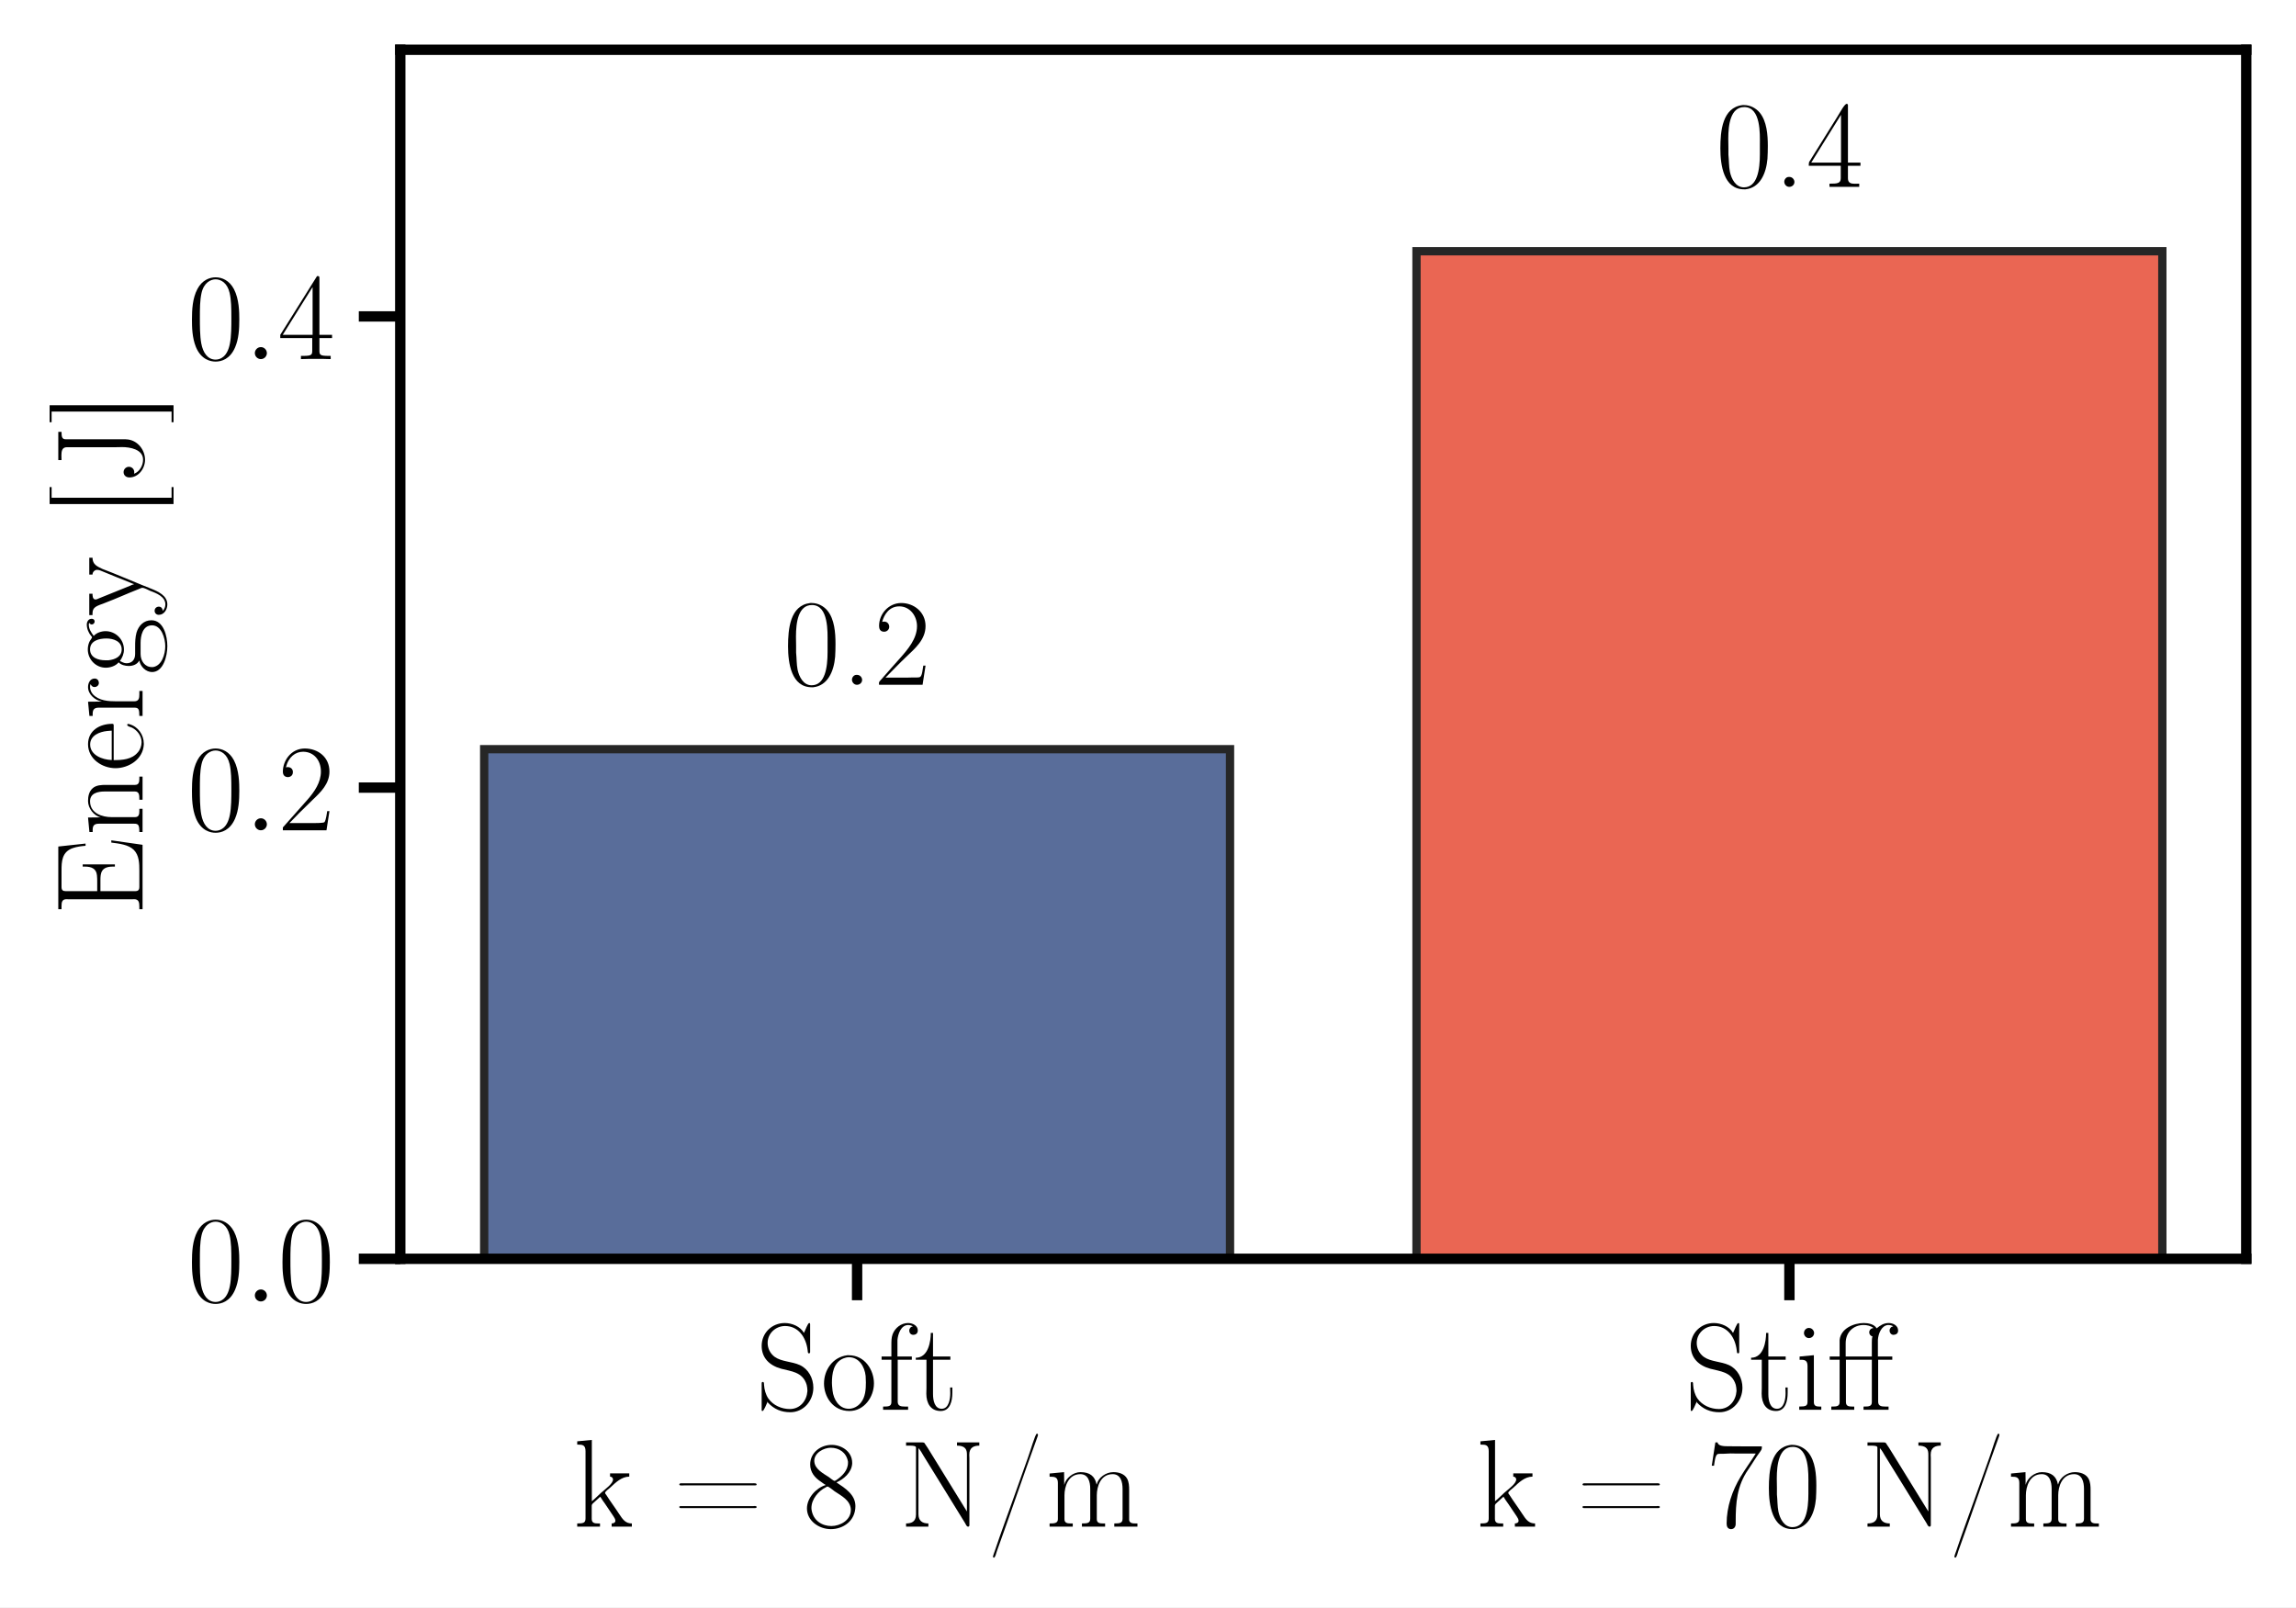
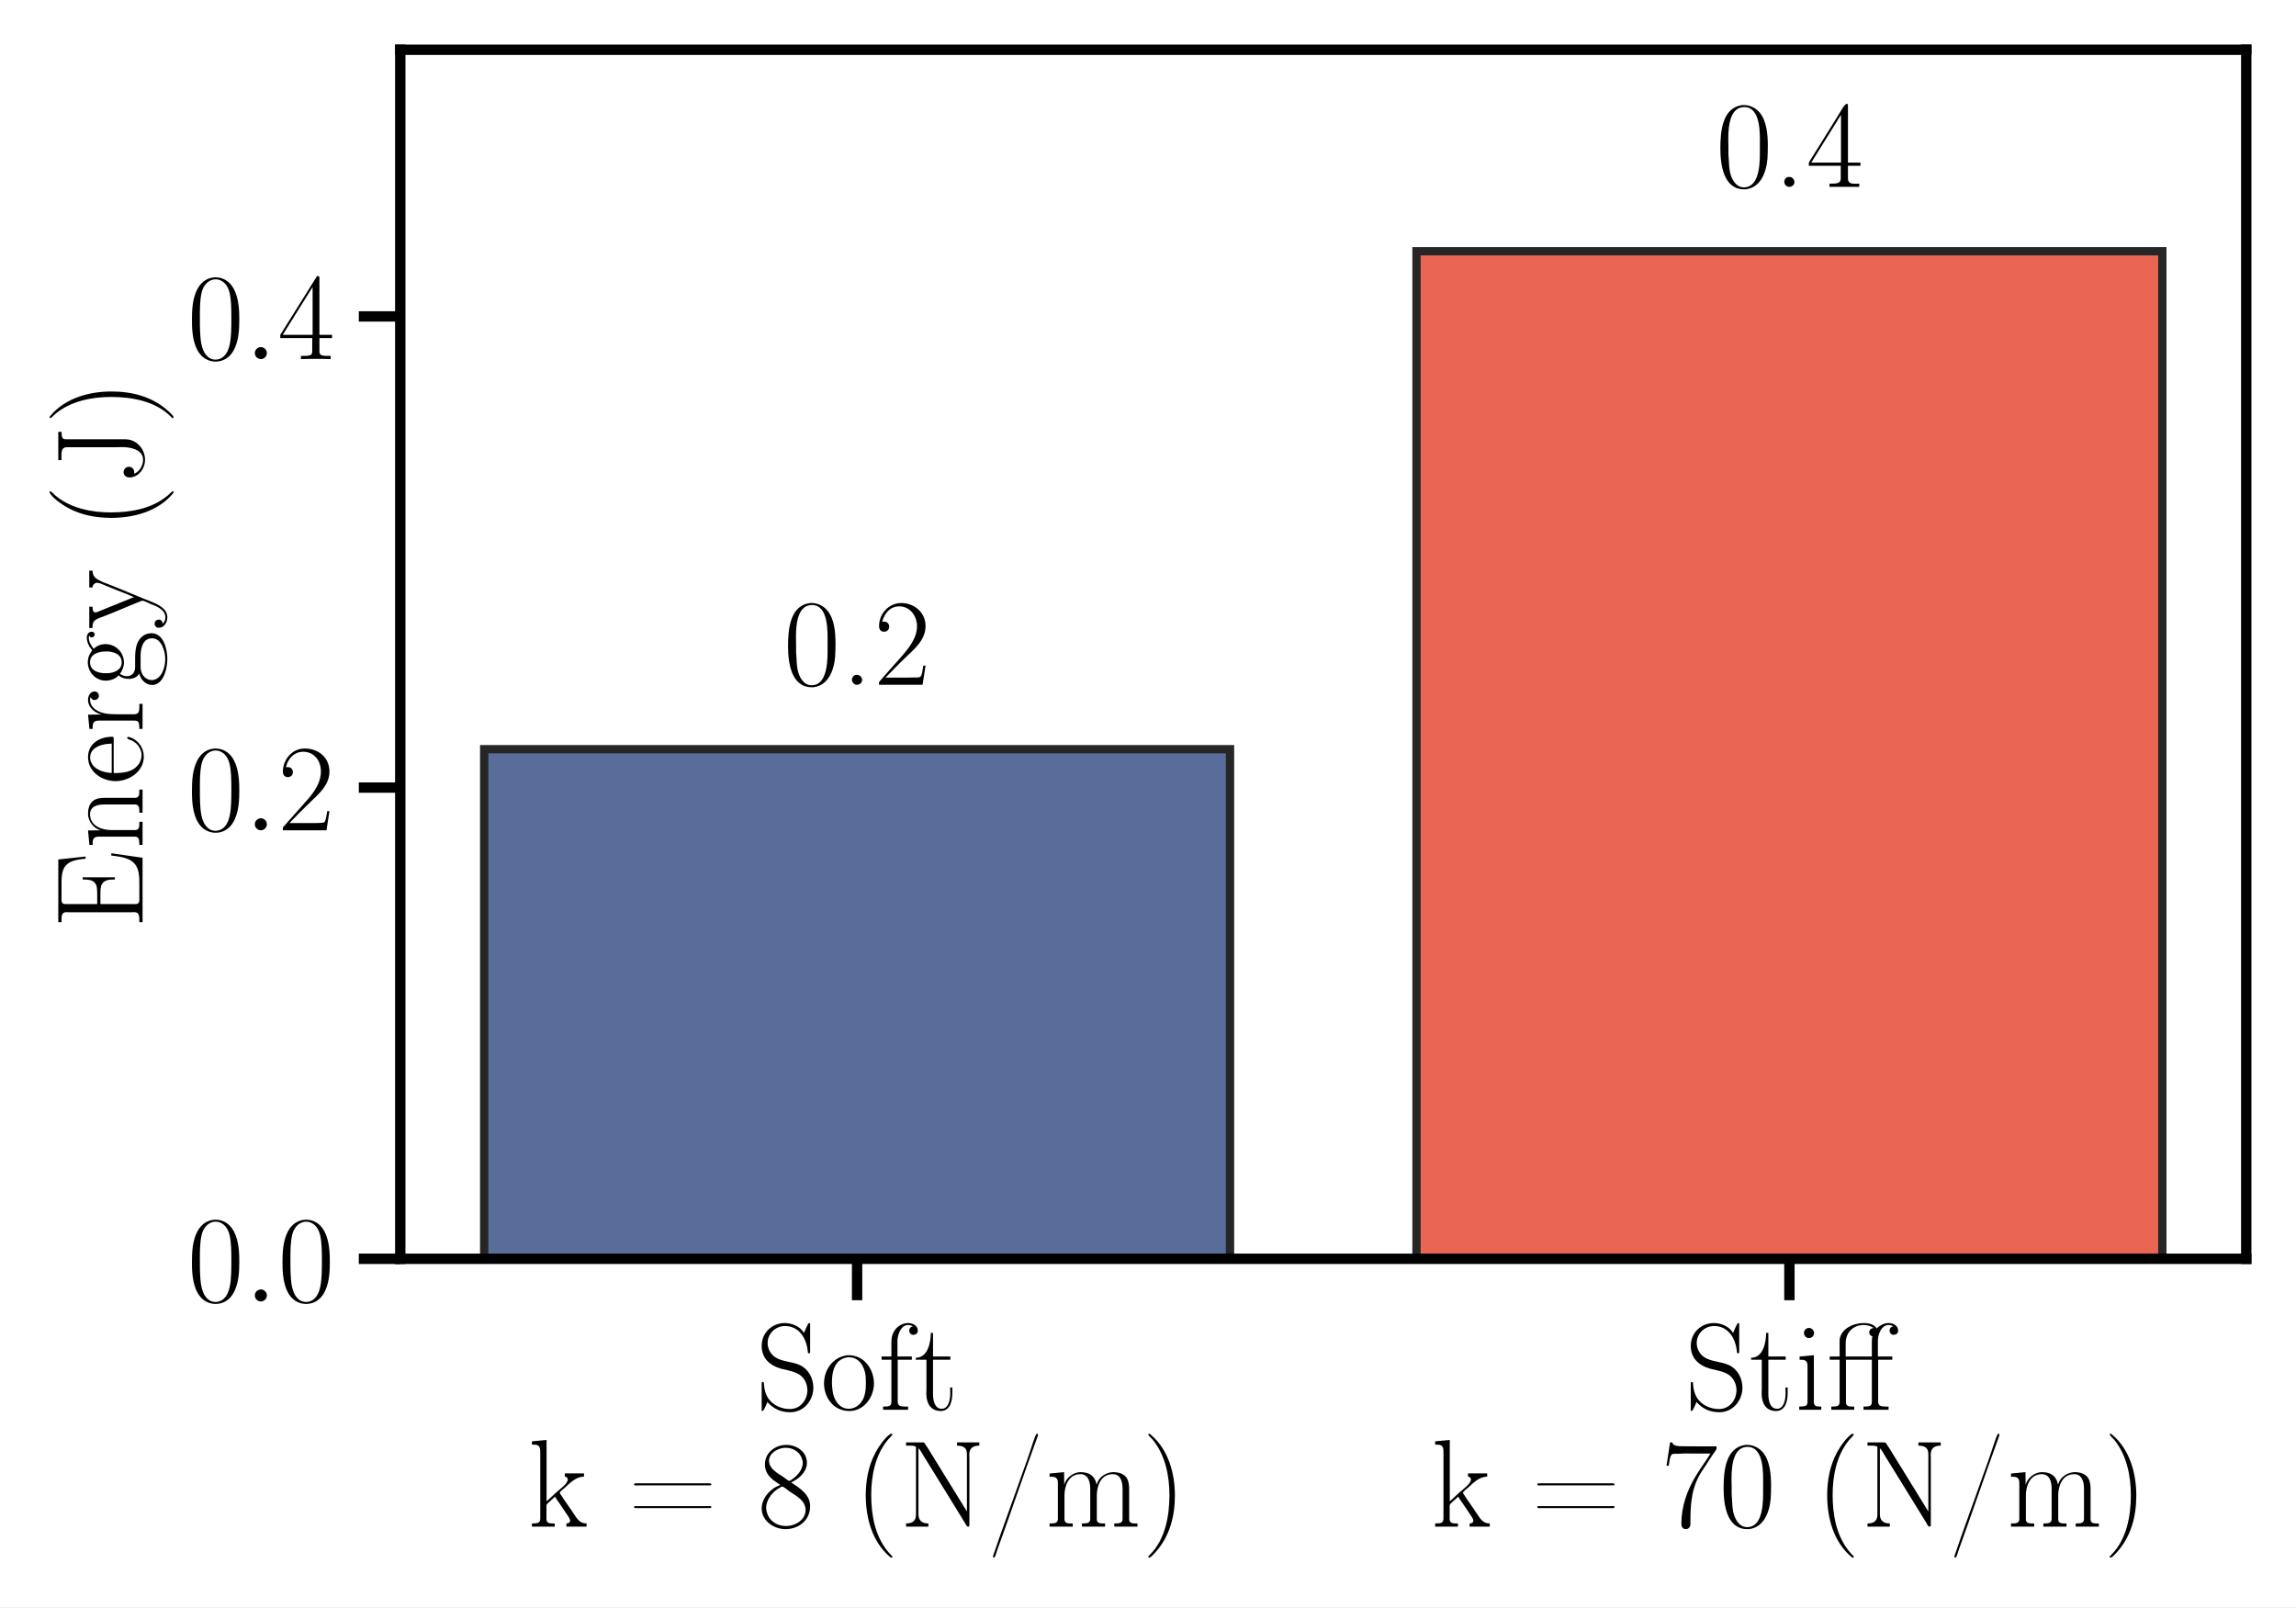
<svg xmlns="http://www.w3.org/2000/svg" xmlns:xlink="http://www.w3.org/1999/xlink" width="332.256pt" height="232.608pt" viewBox="0 0 332.256 232.608" version="1.1">
  <defs>
    <style type="text/css">*{stroke-linejoin: round; stroke-linecap: butt}</style>
  </defs>
  <g id="figure_1">
    <g id="patch_1">
      <path d="M 0 232.608  L 332.256 232.608  L 332.256 -0  L 0 -0  z " style="fill: #ffffff" />
    </g>
    <g id="axes_1">
      <g id="patch_2">
        <path d="M 57.923 182.174  L 325.056 182.174  L 325.056 7.2  L 57.923 7.2  z " style="fill: #ffffff" />
      </g>
      <g id="patch_3">
-         <path d="M 70.066 182.174  L 177.998 182.174  L 177.998 108.424  L 70.066 108.424  z " clip-path="url(#pcac46a8477)" style="fill: #3c5488; opacity: 0.85; stroke: #000000; stroke-width: 1.2; stroke-linejoin: miter" />
+         <path d="M 70.066 182.174  L 177.998 182.174  L 177.998 108.424  L 70.066 108.424  z " clip-path="url(#p877b521a6e)" style="fill: #3c5488; opacity: 0.85; stroke: #000000; stroke-width: 1.2; stroke-linejoin: miter" />
      </g>
      <g id="patch_4">
-         <path d="M 204.981 182.174  L 312.913 182.174  L 312.913 36.362  L 204.981 36.362  z " clip-path="url(#pcac46a8477)" style="fill: #e64b35; opacity: 0.85; stroke: #000000; stroke-width: 1.2; stroke-linejoin: miter" />
+         <path d="M 204.981 182.174  L 312.913 182.174  L 312.913 36.362  L 204.981 36.362  z " clip-path="url(#p877b521a6e)" style="fill: #e64b35; opacity: 0.85; stroke: #000000; stroke-width: 1.2; stroke-linejoin: miter" />
      </g>
      <g id="matplotlib.axis_1">
        <g id="xtick_1">
          <g id="line2d_1">
            <defs>
-               <path id="mf40d390794" d="M 0 0  L 0 6  " style="stroke: #000000; stroke-width: 1.5" />
+               <path id="mc491d500ca" d="M 0 0  L 0 6  " style="stroke: #000000; stroke-width: 1.5" />
            </defs>
            <g>
-               <use xlink:href="#mf40d390794" x="124.032" y="182.174" style="stroke: #000000; stroke-width: 1.5" />
+               <use xlink:href="#mc491d500ca" x="124.032" y="182.174" style="stroke: #000000; stroke-width: 1.5" />
            </g>
          </g>
          <g id="text_1">
            <g transform="translate(109.2911 204.0231) scale(0.18 -0.18)">
              <defs>
                <path id="SFRM1728-5c" d="M 646 380  C 966 32 1344 -128 1811 -128  C 2502 -128 3001 470 3001 1141  C 3001 1624 2752 2101 2304 2308  C 1881 2501 1369 2475 1004 2733  C 774 2901 640 3172 640 3449  C 640 3952 1062 4326 1542 4326  C 2214 4326 2624 3759 2707 3069  C 2713 3011 2707 2914 2771 2914  C 2809 2914 2835 2933 2835 2978  L 2835 4415  C 2835 4454 2828 4480 2790 4480  C 2713 4480 2604 4138 2515 3970  C 2329 4300 1900 4480 1523 4480  C 864 4480 332 3971 332 3301  C 332 2675 736 2288 1337 2121  C 1862 1979 2451 1959 2656 1289  C 2675 1199 2694 1102 2694 1005  L 2694 960  C 2662 483 2329 38 1785 38  C 1363 38 928 225 678 580  C 537 792 473 1031 454 1282  C 448 1334 467 1437 390 1437  C 339 1437 332 1398 332 1353  L 332 -52  C 332 -20 332 -52 358 -64  L 377 -64  C 441 -64 576 273 646 432  L 646 380  z " transform="scale(0.015625)" />
                <path id="SFRM1728-18a" d="M 1414 2816  C 646 2720 211 2041 211 1356  C 211 684 659 -64 1523 -64  C 2284 -64 2790 659 2790 1363  C 2790 2048 2323 2816 1491 2816  L 1414 2816  z M 627 1235  C 627 1286 620 1337 620 1388  C 620 1849 691 2432 1203 2649  C 1299 2688 1401 2713 1497 2713  C 2022 2713 2310 2227 2361 1747  C 2368 1638 2374 1523 2374 1408  C 2374 1056 2348 652 2112 364  C 1958 172 1728 51 1491 51  C 979 51 704 544 652 985  C 640 1068 640 1152 627 1235  z " transform="scale(0.015625)" />
                <path id="SFRM1728-149" d="M 684 2752  L 179 2752  L 179 2585  L 684 2585  L 684 396  C 684 172 518 166 294 166  L 256 166  L 256 0  L 1548 0  L 1548 166  L 1369 166  C 1177 166 1011 192 1011 416  L 1011 2585  L 1740 2585  L 1740 2752  L 998 2752  L 998 3603  C 1024 3914 1177 4365 1542 4378  C 1632 4378 1734 4352 1798 4302  C 1676 4302 1606 4181 1606 4092  C 1606 3984 1676 3876 1804 3870  C 1971 3870 2048 3965 2048 4098  C 2048 4359 1766 4480 1548 4480  C 1184 4480 870 4225 748 3901  C 684 3723 684 3539 684 3355  L 684 2752  z " transform="scale(0.015625)" />
                <path id="SFRM1728-1ca" d="M 883 3968  C 883 3580 774 2687 108 2687  L 108 2585  L 659 2585  L 659 1112  C 659 1022 652 926 652 836  C 652 334 876 -64 1395 -64  C 1888 -64 1996 463 1996 868  L 1996 1151  L 1881 1151  C 1881 1054 1888 958 1888 855  C 1888 579 1824 51 1446 51  C 1088 51 998 469 998 810  L 998 2585  L 1894 2585  L 1894 2752  L 998 2752  L 998 3968  L 883 3968  z " transform="scale(0.015625)" />
              </defs>
              <use xlink:href="#SFRM1728-5c" transform="scale(0.996264)" />
              <use xlink:href="#SFRM1728-18a" transform="translate(52.00416 0) scale(0.996264)" />
              <use xlink:href="#SFRM1728-149" transform="translate(98.80474 0) scale(0.996264)" />
              <use xlink:href="#SFRM1728-1ca" transform="translate(127.3926 0) scale(0.996264)" />
            </g>
-             <g transform="translate(82.84868 220.9404) scale(0.18 -0.18)">
+             <g transform="translate(76.29788 220.9404) scale(0.18 -0.18)">
              <defs>
                <path id="SFRM1728-172" d="M 243 4408  L 243 4237  L 300 4237  C 512 4237 672 4218 672 3897  L 672 428  C 672 185 544 166 243 166  L 243 0  L 1420 0  L 1420 166  L 1318 166  C 1145 166 992 185 992 403  L 992 1068  C 992 1177 1068 1209 1132 1273  C 1235 1363 1331 1459 1433 1548  C 1504 1420 1600 1299 1683 1177  C 1830 966 1977 748 2118 531  C 2156 473 2214 384 2214 307  C 2214 204 2112 166 2022 166  L 2022 0  L 3065 0  L 3065 166  C 2745 166 2604 352 2393 678  C 2188 998 1952 1305 1753 1625  C 1734 1657 1683 1702 1683 1747  L 1683 1753  C 1683 1804 1862 1952 1952 2022  C 2227 2278 2528 2579 2931 2585  L 2931 2752  L 1939 2752  L 1939 2585  C 2028 2585 2092 2515 2092 2438  C 2092 2220 1696 1945 1472 1747  C 1312 1600 1164 1446 998 1312  L 998 4480  L 243 4408  z " transform="scale(0.015625)" />
                <path id="SFRM1728-144" d="M 377 2227  C 352 2221 339 2196 339 2177  C 339 2127 416 2127 460 2127  C 518 2127 569 2133 620 2133  L 4249 2133  C 4281 2133 4333 2133 4333 2177  C 4333 2227 4275 2240 4230 2240  C 4198 2246 4166 2240 4134 2240  L 428 2240  C 409 2240 390 2240 377 2233  L 377 2227  z M 358 1054  C 345 1048 339 1029 339 1016  C 339 966 377 960 422 960  L 4243 960  C 4281 960 4333 966 4333 1016  C 4333 1060 4275 1067 4237 1067  C 4205 1067 4173 1060 4147 1060  L 396 1060  C 384 1060 371 1060 358 1054  z " transform="scale(0.015625)" />
                <path id="SFRM1728-13c" d="M 1216 2157  L 1216 2150  C 716 1996 249 1481 249 940  C 249 308 864 -128 1484 -128  C 2112 -128 2752 289 2752 1062  C 2752 1654 2220 1989 1772 2286  C 2137 2447 2553 2788 2585 3252  L 2585 3297  C 2585 3870 2060 4211 1555 4224  L 1523 4224  C 972 4224 416 3844 416 3213  C 416 2814 646 2530 985 2311  C 1062 2260 1132 2195 1216 2157  z M 486 882  C 486 907 480 940 480 965  C 480 1423 851 1848 1216 2028  C 1241 2047 1273 2067 1305 2073  C 1369 2073 1568 1912 1676 1828  C 2041 1584 2470 1371 2515 914  L 2515 856  C 2515 328 1958 32 1510 32  C 1043 32 569 302 486 882  z M 633 3335  C 633 3355 627 3374 627 3393  C 627 3831 1139 4076 1478 4076  C 1907 4076 2284 3831 2368 3361  L 2368 3297  C 2368 2898 2054 2601 1760 2402  C 1734 2389 1708 2369 1676 2363  C 1625 2363 1465 2498 1376 2563  C 1075 2756 678 2968 633 3335  z " transform="scale(0.015625)" />
+                 <path id="SFRM1728-19f" d="M 1913 4800  C 1651 4665 1286 4152 1100 3793  C 748 3132 614 2369 614 1619  C 614 458 940 -767 1849 -1549  C 1875 -1568 1907 -1600 1945 -1600  C 1964 -1600 1996 -1588 1996 -1568  C 1996 -1524 1804 -1357 1728 -1248  C 1081 -446 896 631 896 1638  C 896 2619 1100 3677 1728 4453  C 1804 4556 1990 4704 1990 4774  C 1990 4787 1964 4800 1939 4800  C 1926 4806 1920 4800 1913 4800  z " transform="scale(0.015625)" />
                <path id="SFRM1728-48" d="M 358 4352  L 358 4185  L 556 4185  C 716 4185 870 4172 870 4089  L 870 624  C 870 242 614 166 358 166  L 358 0  L 1510 0  L 1510 166  C 1184 166 998 312 998 644  L 998 4057  C 1107 3943 1184 3784 1267 3650  C 1984 2497 2688 1344 3405 185  C 3443 121 3481 0 3565 0  C 3609 0 3629 38 3629 76  L 3629 3542  C 3629 3599 3622 3656 3622 3714  C 3622 4102 3878 4185 4141 4185  L 4141 4352  L 2988 4352  L 2988 4185  C 3123 4185 3289 4166 3392 4064  C 3494 3968 3501 3841 3501 3707  L 3501 784  L 1478 4064  L 1292 4339  L 1203 4352  L 358 4352  z " transform="scale(0.015625)" />
                <path id="SFRM1728-1c7" d="M 2598 4800  C 2515 4761 2291 3971 2144 3566  C 1900 2891 1657 2210 1420 1535  C 1088 597 742 -328 428 -1266  C 403 -1350 358 -1440 339 -1530  L 339 -1543  C 339 -1575 352 -1600 384 -1600  L 396 -1600  C 454 -1581 512 -1363 544 -1254  C 1241 668 1894 2602 2592 4517  C 2611 4588 2662 4684 2662 4742  L 2662 4755  C 2662 4780 2643 4800 2617 4800  L 2598 4800  z " transform="scale(0.015625)" />
                <path id="SFRM1728-17b" d="M 256 2745  L 256 2577  L 352 2577  C 563 2577 684 2520 684 2256  L 684 391  C 684 172 499 166 256 166  L 256 0  L 1452 0  L 1452 166  L 1337 166  C 1184 166 1024 185 1024 385  L 1024 1619  C 1024 2063 1216 2712 1843 2712  C 2246 2712 2355 2333 2355 1947  L 2355 410  C 2355 179 2201 166 1926 166  L 1926 0  L 3123 0  L 3123 166  L 3008 166  C 2854 166 2694 185 2694 385  L 2694 1619  C 2694 2063 2886 2712 3513 2712  C 3917 2712 4025 2333 4025 1947  L 4025 410  C 4025 179 3872 166 3597 166  L 3597 0  L 4793 0  L 4793 166  L 4685 166  C 4537 166 4390 179 4365 340  L 4365 1876  C 4365 2089 4358 2301 4256 2487  C 4115 2732 3821 2816 3552 2816  C 3168 2816 2777 2545 2688 2179  L 2681 2179  C 2598 2610 2329 2816 1849 2816  C 1478 2816 1094 2513 1011 2159  L 1004 2816  L 256 2745  z " transform="scale(0.015625)" />
+                 <path id="SFRM1728-1a0" d="M 358 4787  C 345 4780 339 4767 339 4761  C 339 4716 518 4556 595 4460  C 1222 3672 1433 2621 1433 1622  C 1433 552 1216 -659 428 -1447  C 403 -1479 339 -1524 339 -1562  C 339 -1588 358 -1600 384 -1600  C 460 -1600 608 -1434 691 -1344  C 1452 -511 1715 539 1715 1609  C 1715 2749 1382 3979 473 4748  C 448 4767 422 4800 390 4800  C 377 4800 364 4793 358 4787  z " transform="scale(0.015625)" />
              </defs>
              <use xlink:href="#SFRM1728-172" transform="scale(0.996264)" />
              <use xlink:href="#SFRM1728-144" transform="translate(80.59205 0) scale(0.996264)" />
              <use xlink:href="#SFRM1728-13c" transform="translate(184.6004 0) scale(0.996264)" />
-               <use xlink:href="#SFRM1728-48" transform="translate(262.5906 0) scale(0.996264)" />
-               <use xlink:href="#SFRM1728-1c7" transform="translate(332.7675 0) scale(0.996264)" />
-               <use xlink:href="#SFRM1728-17b" transform="translate(379.568 0) scale(0.996264)" />
+               <use xlink:href="#SFRM1728-19f" transform="translate(262.5906 0) scale(0.996264)" />
+               <use xlink:href="#SFRM1728-48" transform="translate(298.984 0) scale(0.996264)" />
+               <use xlink:href="#SFRM1728-1c7" transform="translate(369.1608 0) scale(0.996264)" />
+               <use xlink:href="#SFRM1728-17b" transform="translate(415.9614 0) scale(0.996264)" />
+               <use xlink:href="#SFRM1728-1a0" transform="translate(493.9837 0) scale(0.996264)" />
            </g>
          </g>
        </g>
        <g id="xtick_2">
          <g id="line2d_2">
            <g>
-               <use xlink:href="#mf40d390794" x="258.947" y="182.174" style="stroke: #000000; stroke-width: 1.5" />
+               <use xlink:href="#mc491d500ca" x="258.947" y="182.174" style="stroke: #000000; stroke-width: 1.5" />
            </g>
          </g>
          <g id="text_2">
            <g transform="translate(243.7409 204.0231) scale(0.18 -0.18)">
              <defs>
                <path id="SFRM1728-16b" d="M 275 2749  L 275 2581  L 364 2581  C 569 2581 684 2523 684 2253  L 684 430  C 684 205 608 166 256 166  L 256 0  L 1395 0  L 1395 166  L 1305 166  C 1158 166 1011 185 1011 391  L 1011 2819  L 275 2749  z M 716 4224  C 576 4198 499 4075 499 3966  C 499 3843 601 3702 755 3702  C 915 3702 1024 3831 1024 3966  C 1024 4076 921 4224 768 4224  C 748 4230 729 4224 716 4224  z " transform="scale(0.015625)" />
                <path id="SFRM1728-14a" d="M 672 2752  L 160 2752  L 160 2585  L 672 2585  L 672 396  C 672 172 505 166 281 166  L 243 166  L 243 0  L 1427 0  L 1427 166  L 1312 166  C 1152 166 998 185 998 396  L 998 2585  L 2336 2585  L 2336 396  C 2336 172 2169 166 1945 166  L 1907 166  L 1907 0  L 3200 0  L 3200 166  L 3020 166  C 2828 166 2662 192 2662 416  L 2662 2585  L 3392 2585  L 3392 2752  L 2649 2752  L 2649 3609  C 2668 3914 2822 4340 3161 4378  L 3187 4378  C 3264 4378 3385 4359 3443 4302  C 3321 4302 3251 4181 3251 4092  C 3251 3990 3315 3889 3430 3870  C 3603 3870 3693 3952 3693 4092  C 3693 4352 3430 4480 3212 4480  C 2944 4480 2777 4359 2585 4206  C 2457 4429 2131 4480 1920 4480  C 1408 4480 729 4200 672 3603  L 672 2752  z M 2368 3787  C 2336 3679 2336 3577 2336 3469  L 2336 2752  L 985 2752  L 985 3438  C 985 4022 1401 4378 1913 4378  C 2086 4378 2284 4333 2425 4219  C 2304 4219 2201 4124 2201 3997  C 2201 3895 2272 3812 2368 3787  z " transform="scale(0.015625)" />
              </defs>
              <use xlink:href="#SFRM1728-5c" transform="scale(0.996264)" />
              <use xlink:href="#SFRM1728-1ca" transform="translate(52.00416 0) scale(0.996264)" />
              <use xlink:href="#SFRM1728-16b" transform="translate(88.3975 0) scale(0.996264)" />
              <use xlink:href="#SFRM1728-14a" transform="translate(114.3836 0) scale(0.996264)" />
            </g>
-             <g transform="translate(213.5519 220.9404) scale(0.18 -0.18)">
+             <g transform="translate(207.0011 220.9404) scale(0.18 -0.18)">
              <defs>
                <path id="SFRM1728-1c3" d="M 518 4352  L 332 3147  L 448 3147  C 480 3341 505 3639 608 3730  C 640 3763 697 3756 742 3763  L 908 3763  C 1043 3763 1177 3782 1312 3782  C 1414 3782 1523 3776 1625 3776  L 2604 3776  C 2355 3374 2067 2991 1824 2582  C 1388 1863 1100 1013 1100 163  C 1100 8 1152 -109 1305 -128  L 1331 -128  C 1465 -128 1568 -25 1568 144  L 1568 261  C 1568 1220 1625 2096 2214 2946  C 2425 3250 2611 3581 2835 3878  C 2880 3942 2918 3987 2918 4076  L 2918 4147  L 2035 4147  C 1740 4147 1452 4147 1158 4153  C 979 4153 652 4160 633 4352  L 518 4352  z " transform="scale(0.015625)" />
                <path id="SFRM1728-247" d="M 1420 4224  C 377 4101 275 2878 275 1989  C 275 1114 448 -128 1504 -128  L 1574 -128  C 2329 -45 2643 702 2707 1449  C 2720 1668 2726 1893 2726 2112  C 2726 2685 2675 3386 2310 3831  C 2118 4063 1817 4224 1504 4224  C 1478 4230 1446 4224 1420 4224  z M 691 1661  L 691 1996  C 691 2150 684 2318 684 2485  C 684 3232 806 4120 1510 4120  C 2380 4120 2316 2704 2316 2195  L 2316 1693  C 2316 895 2188 -25 1491 -25  C 1062 -25 844 419 768 779  C 710 1075 723 1365 691 1661  z " transform="scale(0.015625)" />
              </defs>
              <use xlink:href="#SFRM1728-172" transform="scale(0.996264)" />
              <use xlink:href="#SFRM1728-144" transform="translate(80.59205 0) scale(0.996264)" />
              <use xlink:href="#SFRM1728-1c3" transform="translate(184.6004 0) scale(0.996264)" />
              <use xlink:href="#SFRM1728-247" transform="translate(231.4009 0) scale(0.996264)" />
-               <use xlink:href="#SFRM1728-48" transform="translate(309.3912 0) scale(0.996264)" />
-               <use xlink:href="#SFRM1728-1c7" transform="translate(379.568 0) scale(0.996264)" />
-               <use xlink:href="#SFRM1728-17b" transform="translate(426.3686 0) scale(0.996264)" />
+               <use xlink:href="#SFRM1728-19f" transform="translate(309.3912 0) scale(0.996264)" />
+               <use xlink:href="#SFRM1728-48" transform="translate(345.7845 0) scale(0.996264)" />
+               <use xlink:href="#SFRM1728-1c7" transform="translate(415.9614 0) scale(0.996264)" />
+               <use xlink:href="#SFRM1728-17b" transform="translate(462.762 0) scale(0.996264)" />
+               <use xlink:href="#SFRM1728-1a0" transform="translate(540.7843 0) scale(0.996264)" />
            </g>
          </g>
        </g>
      </g>
      <g id="matplotlib.axis_2">
        <g id="ytick_1">
          <g id="line2d_3">
            <defs>
-               <path id="m9a0254b967" d="M 0 0  L -6 0  " style="stroke: #000000; stroke-width: 1.5" />
+               <path id="m2ee055f678" d="M 0 0  L -6 0  " style="stroke: #000000; stroke-width: 1.5" />
            </defs>
            <g>
-               <use xlink:href="#m9a0254b967" x="57.923" y="182.174" style="stroke: #000000; stroke-width: 1.5" />
+               <use xlink:href="#m2ee055f678" x="57.923" y="182.174" style="stroke: #000000; stroke-width: 1.5" />
            </g>
          </g>
          <g id="text_3">
            <g transform="translate(27.09724 188.3484) scale(0.18 -0.18)">
              <defs>
                <path id="CMR17-32" d="M 2688 2038  C 2688 2430 2681 3099 2412 3613  C 2176 4063 1798 4224 1465 4224  C 1158 4224 768 4082 524 3620  C 268 3137 243 2539 243 2038  C 243 1671 249 1112 448 623  C 723 -39 1216 -128 1465 -128  C 1760 -128 2208 -7 2470 604  C 2662 1048 2688 1568 2688 2038  z M 1465 -26  C 1056 -26 812 328 723 816  C 652 1196 652 1749 652 2109  C 652 2604 652 3015 736 3407  C 857 3954 1216 4121 1465 4121  C 1728 4121 2067 3947 2188 3420  C 2272 3054 2278 2623 2278 2109  C 2278 1691 2278 1176 2201 797  C 2067 96 1689 -26 1465 -26  z " transform="scale(0.015625)" />
                <path id="CMMI12-3b" d="M 1177 307  C 1177 492 1024 620 870 620  C 684 620 556 467 556 313  C 556 128 710 0 864 0  C 1049 0 1177 153 1177 307  z " transform="scale(0.015625)" />
              </defs>
              <use xlink:href="#CMR17-32" transform="scale(0.996264)" />
              <use xlink:href="#CMMI12-3b" transform="translate(45.69048 0) scale(0.996264)" />
              <use xlink:href="#CMR17-32" transform="translate(72.78765 0) scale(0.996264)" />
            </g>
          </g>
        </g>
        <g id="ytick_2">
          <g id="line2d_4">
            <g>
-               <use xlink:href="#m9a0254b967" x="57.923" y="113.984" style="stroke: #000000; stroke-width: 1.5" />
+               <use xlink:href="#m2ee055f678" x="57.923" y="113.984" style="stroke: #000000; stroke-width: 1.5" />
            </g>
          </g>
          <g id="text_4">
            <g transform="translate(27.09724 120.1592) scale(0.18 -0.18)">
              <defs>
                <path id="CMR17-34" d="M 2668 990  L 2553 990  C 2489 537 2438 460 2412 422  C 2380 371 1920 371 1830 371  L 601 371  C 832 620 1280 1073 1824 1596  C 2214 1966 2668 2400 2668 3033  C 2668 3788 2067 4224 1395 4224  C 691 4224 262 3603 262 3027  C 262 2777 448 2745 524 2745  C 588 2745 780 2783 780 3007  C 780 3206 614 3264 524 3264  C 486 3264 448 3257 422 3244  C 544 3788 915 4057 1305 4057  C 1862 4057 2227 3616 2227 3033  C 2227 2477 1900 1998 1536 1583  L 262 147  L 262 0  L 2515 0  L 2668 990  z " transform="scale(0.015625)" />
              </defs>
              <use xlink:href="#CMR17-32" transform="scale(0.996264)" />
              <use xlink:href="#CMMI12-3b" transform="translate(45.69048 0) scale(0.996264)" />
              <use xlink:href="#CMR17-34" transform="translate(72.78765 0) scale(0.996264)" />
            </g>
          </g>
        </g>
        <g id="ytick_3">
          <g id="line2d_5">
            <g>
-               <use xlink:href="#m9a0254b967" x="57.923" y="45.795" style="stroke: #000000; stroke-width: 1.5" />
+               <use xlink:href="#m2ee055f678" x="57.923" y="45.795" style="stroke: #000000; stroke-width: 1.5" />
            </g>
          </g>
          <g id="text_5">
            <g transform="translate(27.09724 51.96998) scale(0.18 -0.18)">
              <defs>
                <path id="CMR17-36" d="M 2150 4147  C 2150 4281 2144 4288 2028 4288  L 128 1254  L 128 1088  L 1779 1088  L 1779 460  C 1779 230 1766 166 1318 166  L 1196 166  L 1196 0  C 1401 12 1747 12 1964 12  C 2182 12 2528 12 2732 0  L 2732 166  L 2611 166  C 2163 166 2150 230 2150 460  L 2150 1088  L 2803 1088  L 2803 1254  L 2150 1254  L 2150 4147  z M 1798 3723  L 1798 1254  L 256 1254  L 1798 3723  z " transform="scale(0.015625)" />
              </defs>
              <use xlink:href="#CMR17-32" transform="scale(0.996264)" />
              <use xlink:href="#CMMI12-3b" transform="translate(45.69048 0) scale(0.996264)" />
              <use xlink:href="#CMR17-36" transform="translate(72.78765 0) scale(0.996264)" />
            </g>
          </g>
        </g>
        <g id="text_6">
-           <g transform="translate(20.63014 132.5888) rotate(-90) scale(0.18 -0.18)">
+           <g transform="translate(20.63014 134.4621) rotate(-90) scale(0.18 -0.18)">
            <defs>
              <path id="SFRM1728-29" d="M 358 4352  L 358 4185  L 518 4185  C 716 4185 876 4160 876 3929  C 876 3884 870 3833 870 3795  L 870 574  C 870 530 876 485 876 434  C 876 185 691 166 486 166  L 358 166  L 358 0  L 3686 0  L 3917 1614  L 3801 1614  C 3750 1212 3693 721 3424 453  C 3142 172 2713 166 2342 166  L 1516 166  C 1350 166 1292 230 1292 389  L 1292 2176  L 1856 2176  C 2208 2176 2560 2150 2560 1538  L 2560 1429  L 2675 1429  L 2675 3091  L 2560 3091  L 2560 2982  C 2560 2656 2470 2387 2105 2355  C 1990 2342 1868 2342 1753 2342  L 1292 2342  L 1292 3968  C 1292 4121 1350 4185 1510 4185  L 2348 4185  C 2816 4185 3328 4172 3520 3590  C 3590 3385 3616 3161 3635 2944  L 3750 2944  L 3597 4352  L 358 4352  z " transform="scale(0.015625)" />
              <path id="SFRM1728-183" d="M 256 2745  L 256 2577  L 352 2577  C 563 2577 684 2520 684 2256  L 684 430  C 684 211 608 166 256 166  L 256 0  L 1452 0  L 1452 166  L 1337 166  C 1184 166 1024 185 1024 385  L 1024 1613  C 1024 2050 1203 2712 1843 2712  C 2252 2712 2348 2327 2348 1954  L 2348 397  C 2348 179 2169 166 1977 166  L 1920 166  L 1920 0  L 3116 0  L 3116 166  L 3014 166  C 2848 166 2688 185 2688 391  L 2688 1883  C 2688 2121 2681 2384 2521 2571  C 2355 2764 2105 2816 1856 2816  C 1484 2816 1094 2520 1011 2159  L 1004 2816  L 256 2745  z " transform="scale(0.015625)" />
              <path id="SFRM1728-136" d="M 627 1491  L 2419 1491  C 2476 1491 2502 1504 2502 1568  C 2502 2195 2169 2816 1446 2816  C 691 2816 211 2092 211 1395  C 211 723 665 -26 1433 -64  L 1484 -64  C 1926 -64 2355 224 2483 678  C 2489 697 2496 716 2496 742  C 2496 774 2476 793 2451 793  C 2368 793 2342 620 2304 544  C 2163 268 1875 51 1555 51  C 1369 51 1164 121 1024 249  C 659 556 627 1049 627 1491  z M 633 1593  C 646 2092 896 2707 1433 2707  C 1907 2707 2092 2214 2131 1830  C 2144 1753 2137 1670 2150 1593  L 633 1593  z " transform="scale(0.015625)" />
              <path id="SFRM1728-1b6" d="M 236 2745  L 236 2577  L 332 2577  C 544 2577 665 2520 665 2256  L 665 430  C 665 204 588 166 236 166  L 236 0  L 1529 0  L 1529 166  L 1344 166  C 1152 166 992 192 992 436  L 992 1336  C 992 1761 1017 2249 1356 2565  C 1459 2655 1600 2712 1734 2712  C 1785 2712 1830 2706 1881 2687  C 1798 2642 1728 2590 1728 2481  C 1728 2372 1804 2269 1926 2256  C 2086 2256 2169 2352 2169 2475  C 2169 2712 1932 2816 1728 2816  C 1344 2816 1043 2449 979 2102  L 972 2816  L 236 2745  z " transform="scale(0.015625)" />
              <path id="SFRM1728-155" d="M 665 1239  L 665 1233  C 531 1110 480 892 480 712  C 480 493 563 275 755 172  L 755 166  C 441 108 166 -178 166 -491  C 166 -1070 985 -1280 1504 -1280  C 2028 -1280 2841 -1083 2841 -459  C 2841 -57 2560 204 2201 313  C 1964 377 1728 384 1484 384  L 1100 384  C 780 384 620 570 620 827  C 620 962 684 1052 736 1168  C 928 1040 1100 962 1331 962  C 1868 962 2278 1406 2278 1908  C 2278 2120 2201 2371 2035 2519  L 2035 2526  C 2214 2654 2387 2776 2611 2776  C 2643 2776 2675 2770 2713 2757  C 2668 2725 2624 2693 2624 2622  C 2624 2545 2694 2474 2777 2474  L 2784 2474  C 2880 2481 2918 2551 2918 2628  C 2918 2802 2752 2880 2624 2880  C 2406 2880 2188 2789 2028 2654  C 2009 2635 1990 2609 1964 2609  C 1920 2609 1804 2712 1715 2751  C 1593 2802 1465 2828 1337 2828  C 825 2828 390 2423 390 1895  C 390 1664 486 1381 665 1239  z M 422 -535  L 422 -484  C 422 -121 736 102 1100 102  L 1676 102  C 2016 102 2579 6 2579 -491  C 2579 -981 1900 -1172 1504 -1172  C 1094 -1172 492 -1000 422 -535  z M 774 1760  L 774 1927  C 774 2275 902 2712 1337 2712  C 1792 2712 1900 2230 1900 1869  C 1900 1509 1760 1078 1337 1078  C 960 1078 812 1419 774 1760  z " transform="scale(0.015625)" />
              <path id="SFRM1728-23f" d="M 102 2752  L 102 2585  L 192 2585  C 524 2585 569 2368 729 1947  C 953 1354 1222 774 1452 180  C 1465 136 1510 72 1510 14  C 1510 -94 1408 -273 1356 -387  C 1235 -713 1056 -1178 652 -1178  C 524 -1178 416 -1127 320 -1044  C 441 -1032 537 -968 537 -840  C 537 -719 448 -623 326 -623  C 204 -623 115 -713 115 -840  C 115 -1121 403 -1280 652 -1280  C 1107 -1280 1318 -808 1465 -445  L 1657 34  C 1926 710 2227 1380 2483 2068  C 2611 2330 2707 2585 3065 2585  L 3065 2752  L 2195 2752  L 2195 2585  C 2329 2585 2438 2470 2438 2349  C 2438 2247 2387 2132 2348 2043  C 2163 1577 1964 1124 1785 652  C 1753 582 1721 512 1702 442  L 1696 442  C 1683 506 1651 569 1625 627  L 1497 939  C 1324 1373 1139 1820 966 2253  C 940 2304 908 2375 908 2432  L 908 2445  C 921 2579 1100 2585 1203 2585  L 1203 2752  L 102 2752  z " transform="scale(0.015625)" />
-               <path id="SFRM1728-f8" d="M 659 4800  L 659 -1600  L 1536 -1600  L 1536 -1498  L 985 -1498  L 985 4697  L 1536 4697  L 1536 4800  L 659 4800  z " transform="scale(0.015625)" />
              <path id="SFRM1728-40" d="M 1260 4352  L 1260 4185  C 1337 4185 1427 4191 1510 4191  C 1728 4191 1926 4153 1926 3909  L 1926 1371  C 1926 1262 1932 1160 1932 1051  C 1932 647 1817 -26 1280 -26  C 985 -26 665 147 556 436  C 582 436 614 429 640 429  C 793 429 915 551 915 705  C 915 852 793 980 640 980  C 480 980 364 859 364 679  C 364 205 832 -128 1273 -128  C 1766 -128 2246 224 2323 737  C 2336 820 2336 910 2336 993  L 2336 3961  C 2336 4159 2451 4185 2720 4185  L 2720 4352  L 1260 4352  z " transform="scale(0.015625)" />
-               <path id="SFRM1728-f9" d="M 128 4800  L 128 4697  L 678 4697  L 678 -1498  L 128 -1498  L 128 -1600  L 1004 -1600  L 1004 4800  L 128 4800  z " transform="scale(0.015625)" />
            </defs>
            <use xlink:href="#SFRM1728-29" transform="scale(0.996264)" />
            <use xlink:href="#SFRM1728-183" transform="translate(63.69232 0) scale(0.996264)" />
            <use xlink:href="#SFRM1728-136" transform="translate(115.6965 0) scale(0.996264)" />
            <use xlink:href="#SFRM1728-1b6" transform="translate(157.2935 0) scale(0.996264)" />
            <use xlink:href="#SFRM1728-155" transform="translate(193.6868 0) scale(0.996264)" />
            <use xlink:href="#SFRM1728-23f" transform="translate(240.4874 0) scale(0.996264)" />
-             <use xlink:href="#SFRM1728-f8" transform="translate(321.0795 0) scale(0.996264)" />
-             <use xlink:href="#SFRM1728-40" transform="translate(347.0656 0) scale(0.996264)" />
-             <use xlink:href="#SFRM1728-f9" transform="translate(395.147 0) scale(0.996264)" />
+             <use xlink:href="#SFRM1728-19f" transform="translate(321.0795 0) scale(0.996264)" />
+             <use xlink:href="#SFRM1728-40" transform="translate(357.4728 0) scale(0.996264)" />
+             <use xlink:href="#SFRM1728-1a0" transform="translate(405.5542 0) scale(0.996264)" />
          </g>
        </g>
      </g>
      <g id="patch_5">
        <path d="M 57.923 182.174  L 57.923 7.2  " style="fill: none; stroke: #000000; stroke-width: 1.5; stroke-linejoin: miter; stroke-linecap: square" />
      </g>
      <g id="patch_6">
        <path d="M 325.056 182.174  L 325.056 7.2  " style="fill: none; stroke: #000000; stroke-width: 1.5; stroke-linejoin: miter; stroke-linecap: square" />
      </g>
      <g id="patch_7">
        <path d="M 57.923 182.174  L 325.056 182.174  " style="fill: none; stroke: #000000; stroke-width: 1.5; stroke-linejoin: miter; stroke-linecap: square" />
      </g>
      <g id="patch_8">
        <path d="M 57.923 7.2  L 325.056 7.2  " style="fill: none; stroke: #000000; stroke-width: 1.5; stroke-linejoin: miter; stroke-linecap: square" />
      </g>
      <g id="text_7">
        <g transform="translate(113.2689 99.10398) scale(0.18 -0.18)">
          <defs>
            <path id="SFRM1728-1a2" d="M 793 512  C 665 512 569 379 569 265  C 569 132 678 0 825 0  C 972 0 1094 107 1094 252  C 1094 380 985 512 838 512  C 825 518 806 512 793 512  z " transform="scale(0.015625)" />
            <path id="SFRM1728-1db" d="M 460 3252  C 563 3629 825 4051 1344 4051  C 1894 4051 2259 3559 2259 3028  C 2259 2383 1785 1827 1382 1374  L 921 856  C 787 703 646 543 512 390  L 377 236  C 332 192 294 147 294 83  C 294 51 300 25 300 0  L 2547 0  L 2700 990  L 2585 990  C 2547 805 2534 505 2432 415  C 2400 384 2316 377 2246 377  L 1996 377  C 1913 371 1836 371 1753 371  L 633 371  C 985 722 1331 1093 1696 1438  C 2150 1872 2700 2326 2700 3035  C 2700 3763 2092 4224 1446 4224  C 806 4224 300 3674 300 3041  C 300 2907 345 2741 563 2741  C 704 2741 825 2850 825 2996  C 825 3131 729 3265 563 3265  C 531 3265 492 3258 460 3252  z " transform="scale(0.015625)" />
          </defs>
          <use xlink:href="#SFRM1728-247" transform="scale(0.996264)" />
          <use xlink:href="#SFRM1728-1a2" transform="translate(46.80059 0) scale(0.996264)" />
          <use xlink:href="#SFRM1728-1db" transform="translate(72.7867 0) scale(0.996264)" />
        </g>
      </g>
      <g id="text_8">
        <g transform="translate(248.1842 27.04261) scale(0.18 -0.18)">
          <defs>
            <path id="SFRM1728-152" d="M 166 1088  L 1817 1088  L 1817 441  C 1817 172 1612 166 1280 166  L 1235 166  L 1235 0  L 2771 0  L 2771 166  C 2700 166 2624 160 2553 160  C 2355 160 2188 192 2188 441  L 2188 1088  L 2835 1088  L 2835 1254  L 2188 1254  L 2188 4217  C 2188 4249 2176 4288 2124 4288  C 2009 4288 1766 3818 1619 3587  L 217 1337  C 179 1286 166 1241 166 1171  L 166 1088  z M 294 1254  L 1830 3722  L 1830 1254  L 294 1254  z " transform="scale(0.015625)" />
          </defs>
          <use xlink:href="#SFRM1728-247" transform="scale(0.996264)" />
          <use xlink:href="#SFRM1728-1a2" transform="translate(46.80059 0) scale(0.996264)" />
          <use xlink:href="#SFRM1728-152" transform="translate(72.7867 0) scale(0.996264)" />
        </g>
      </g>
    </g>
  </g>
  <defs>
-     <clipPath id="pcac46a8477">
+     <clipPath id="p877b521a6e">
      <rect x="57.923" y="7.2" width="267.132" height="174.974" />
    </clipPath>
  </defs>
</svg>
